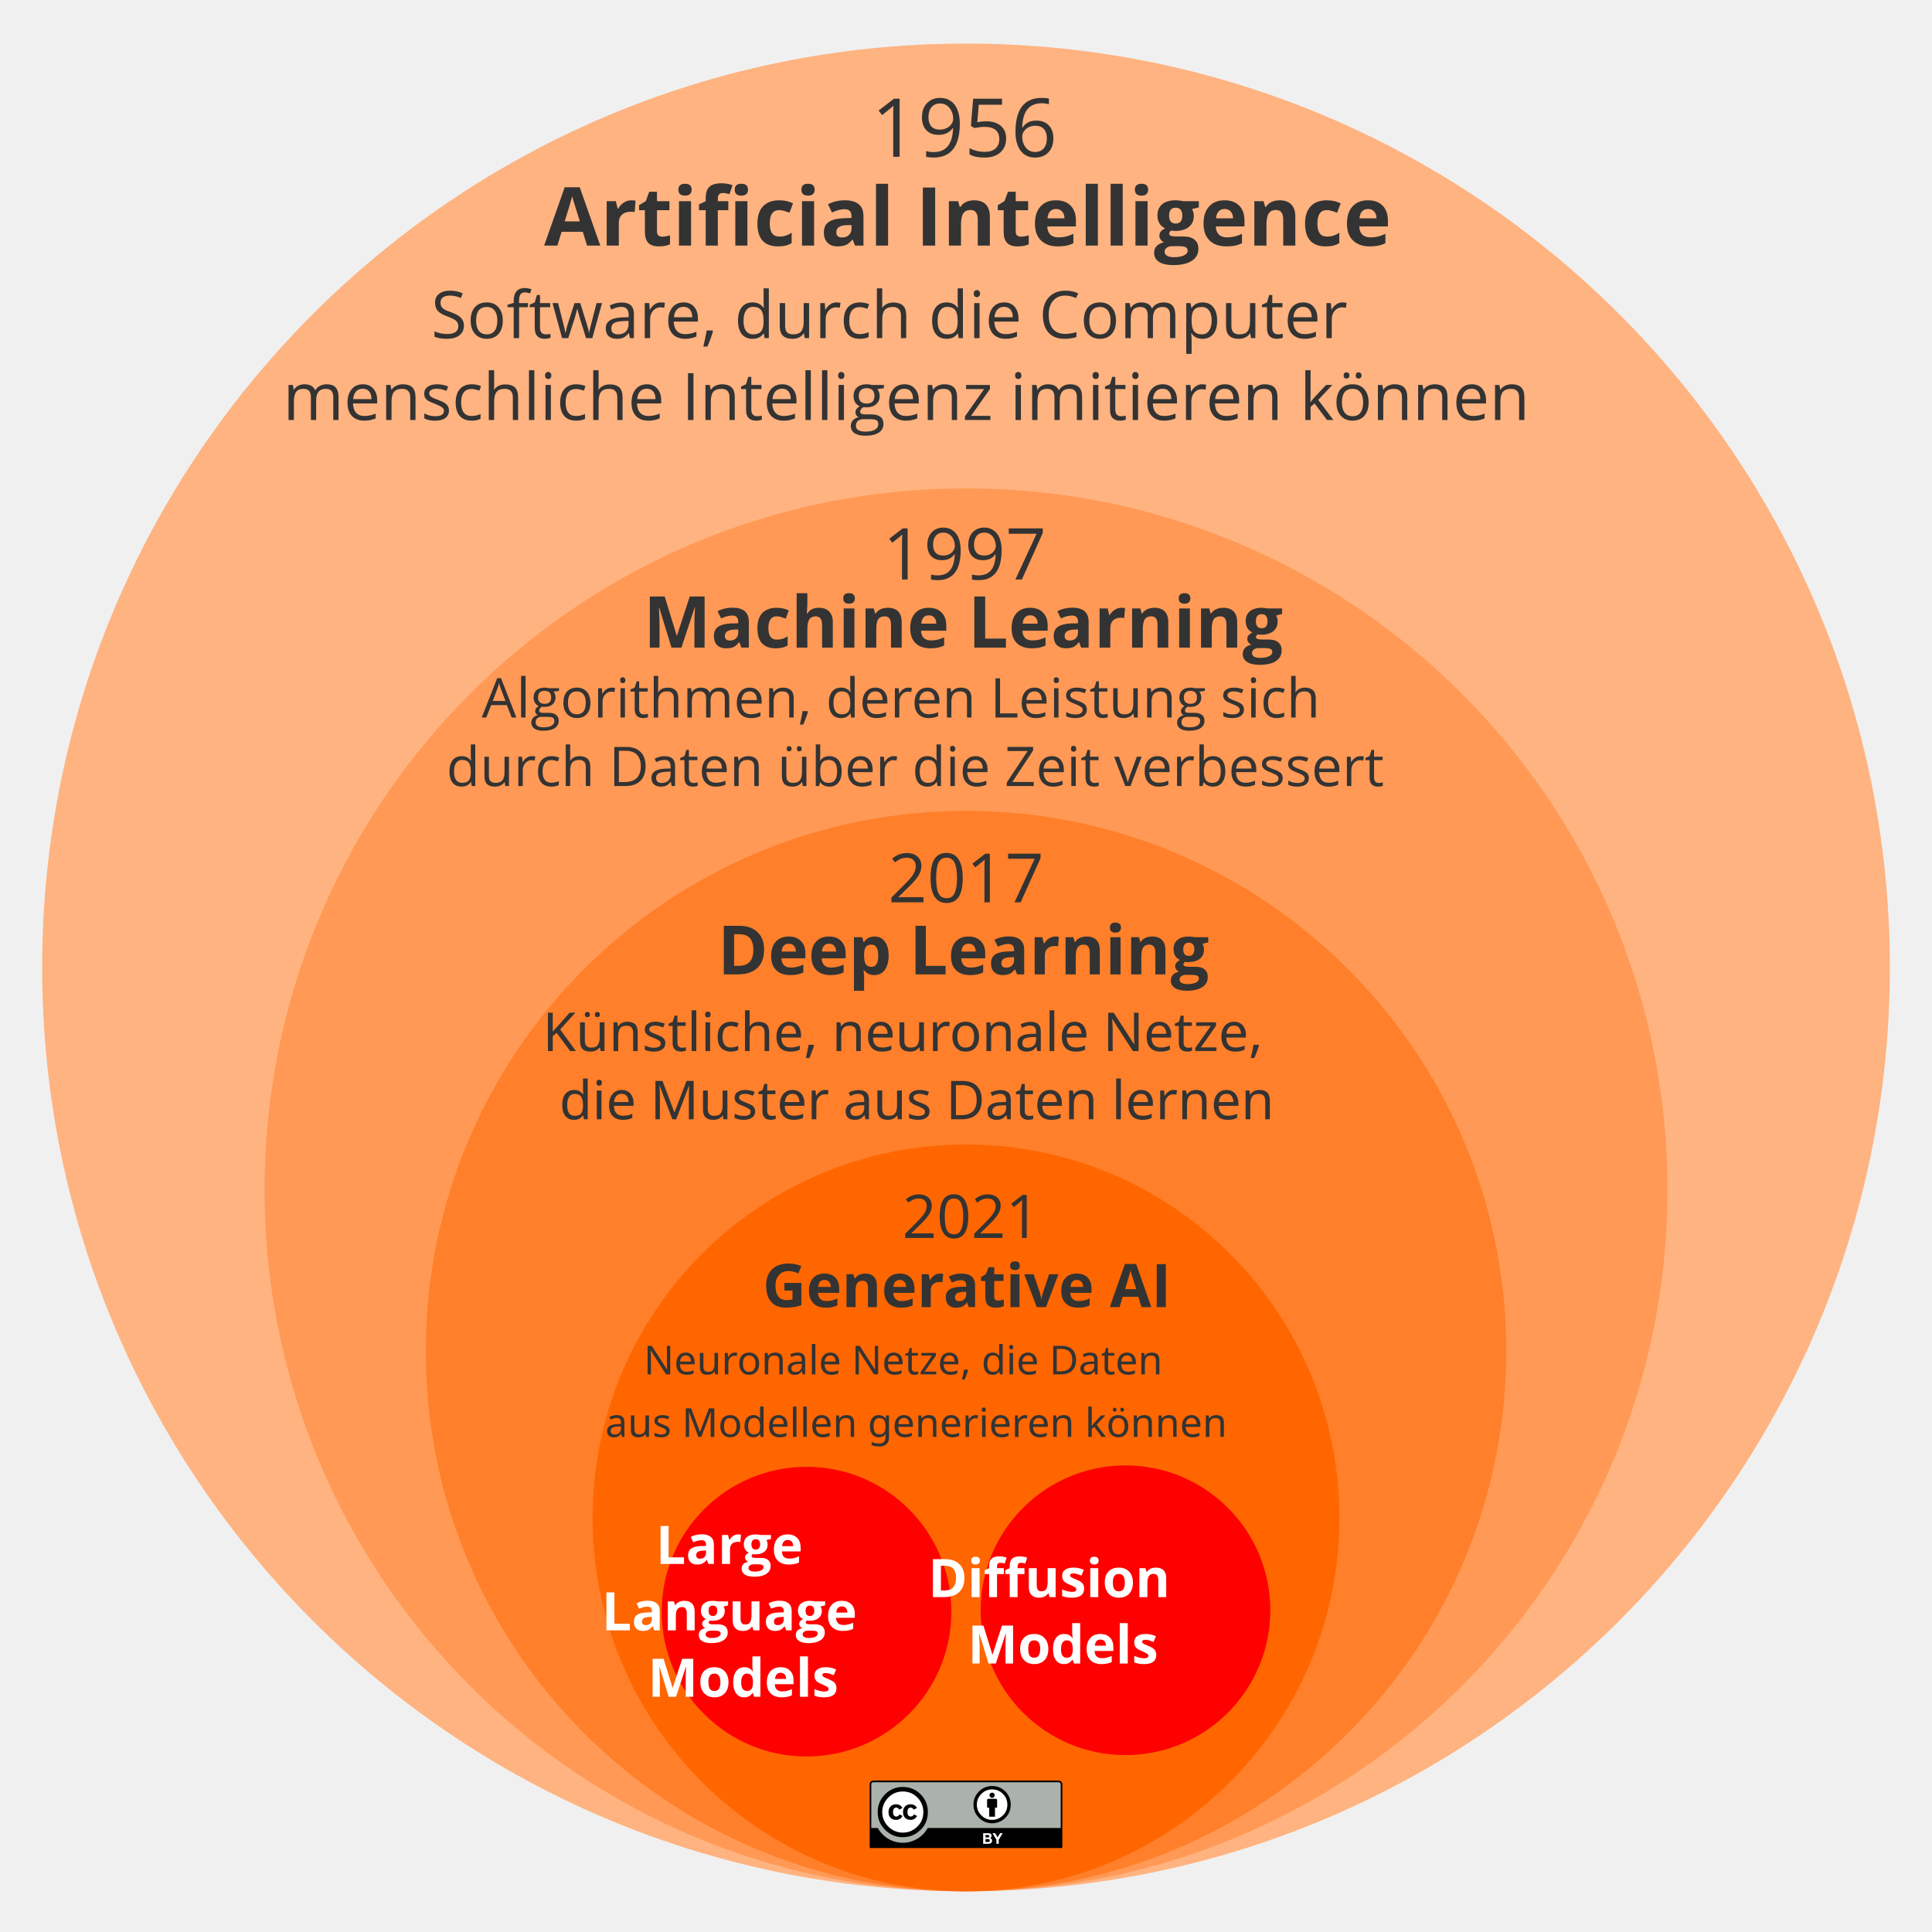
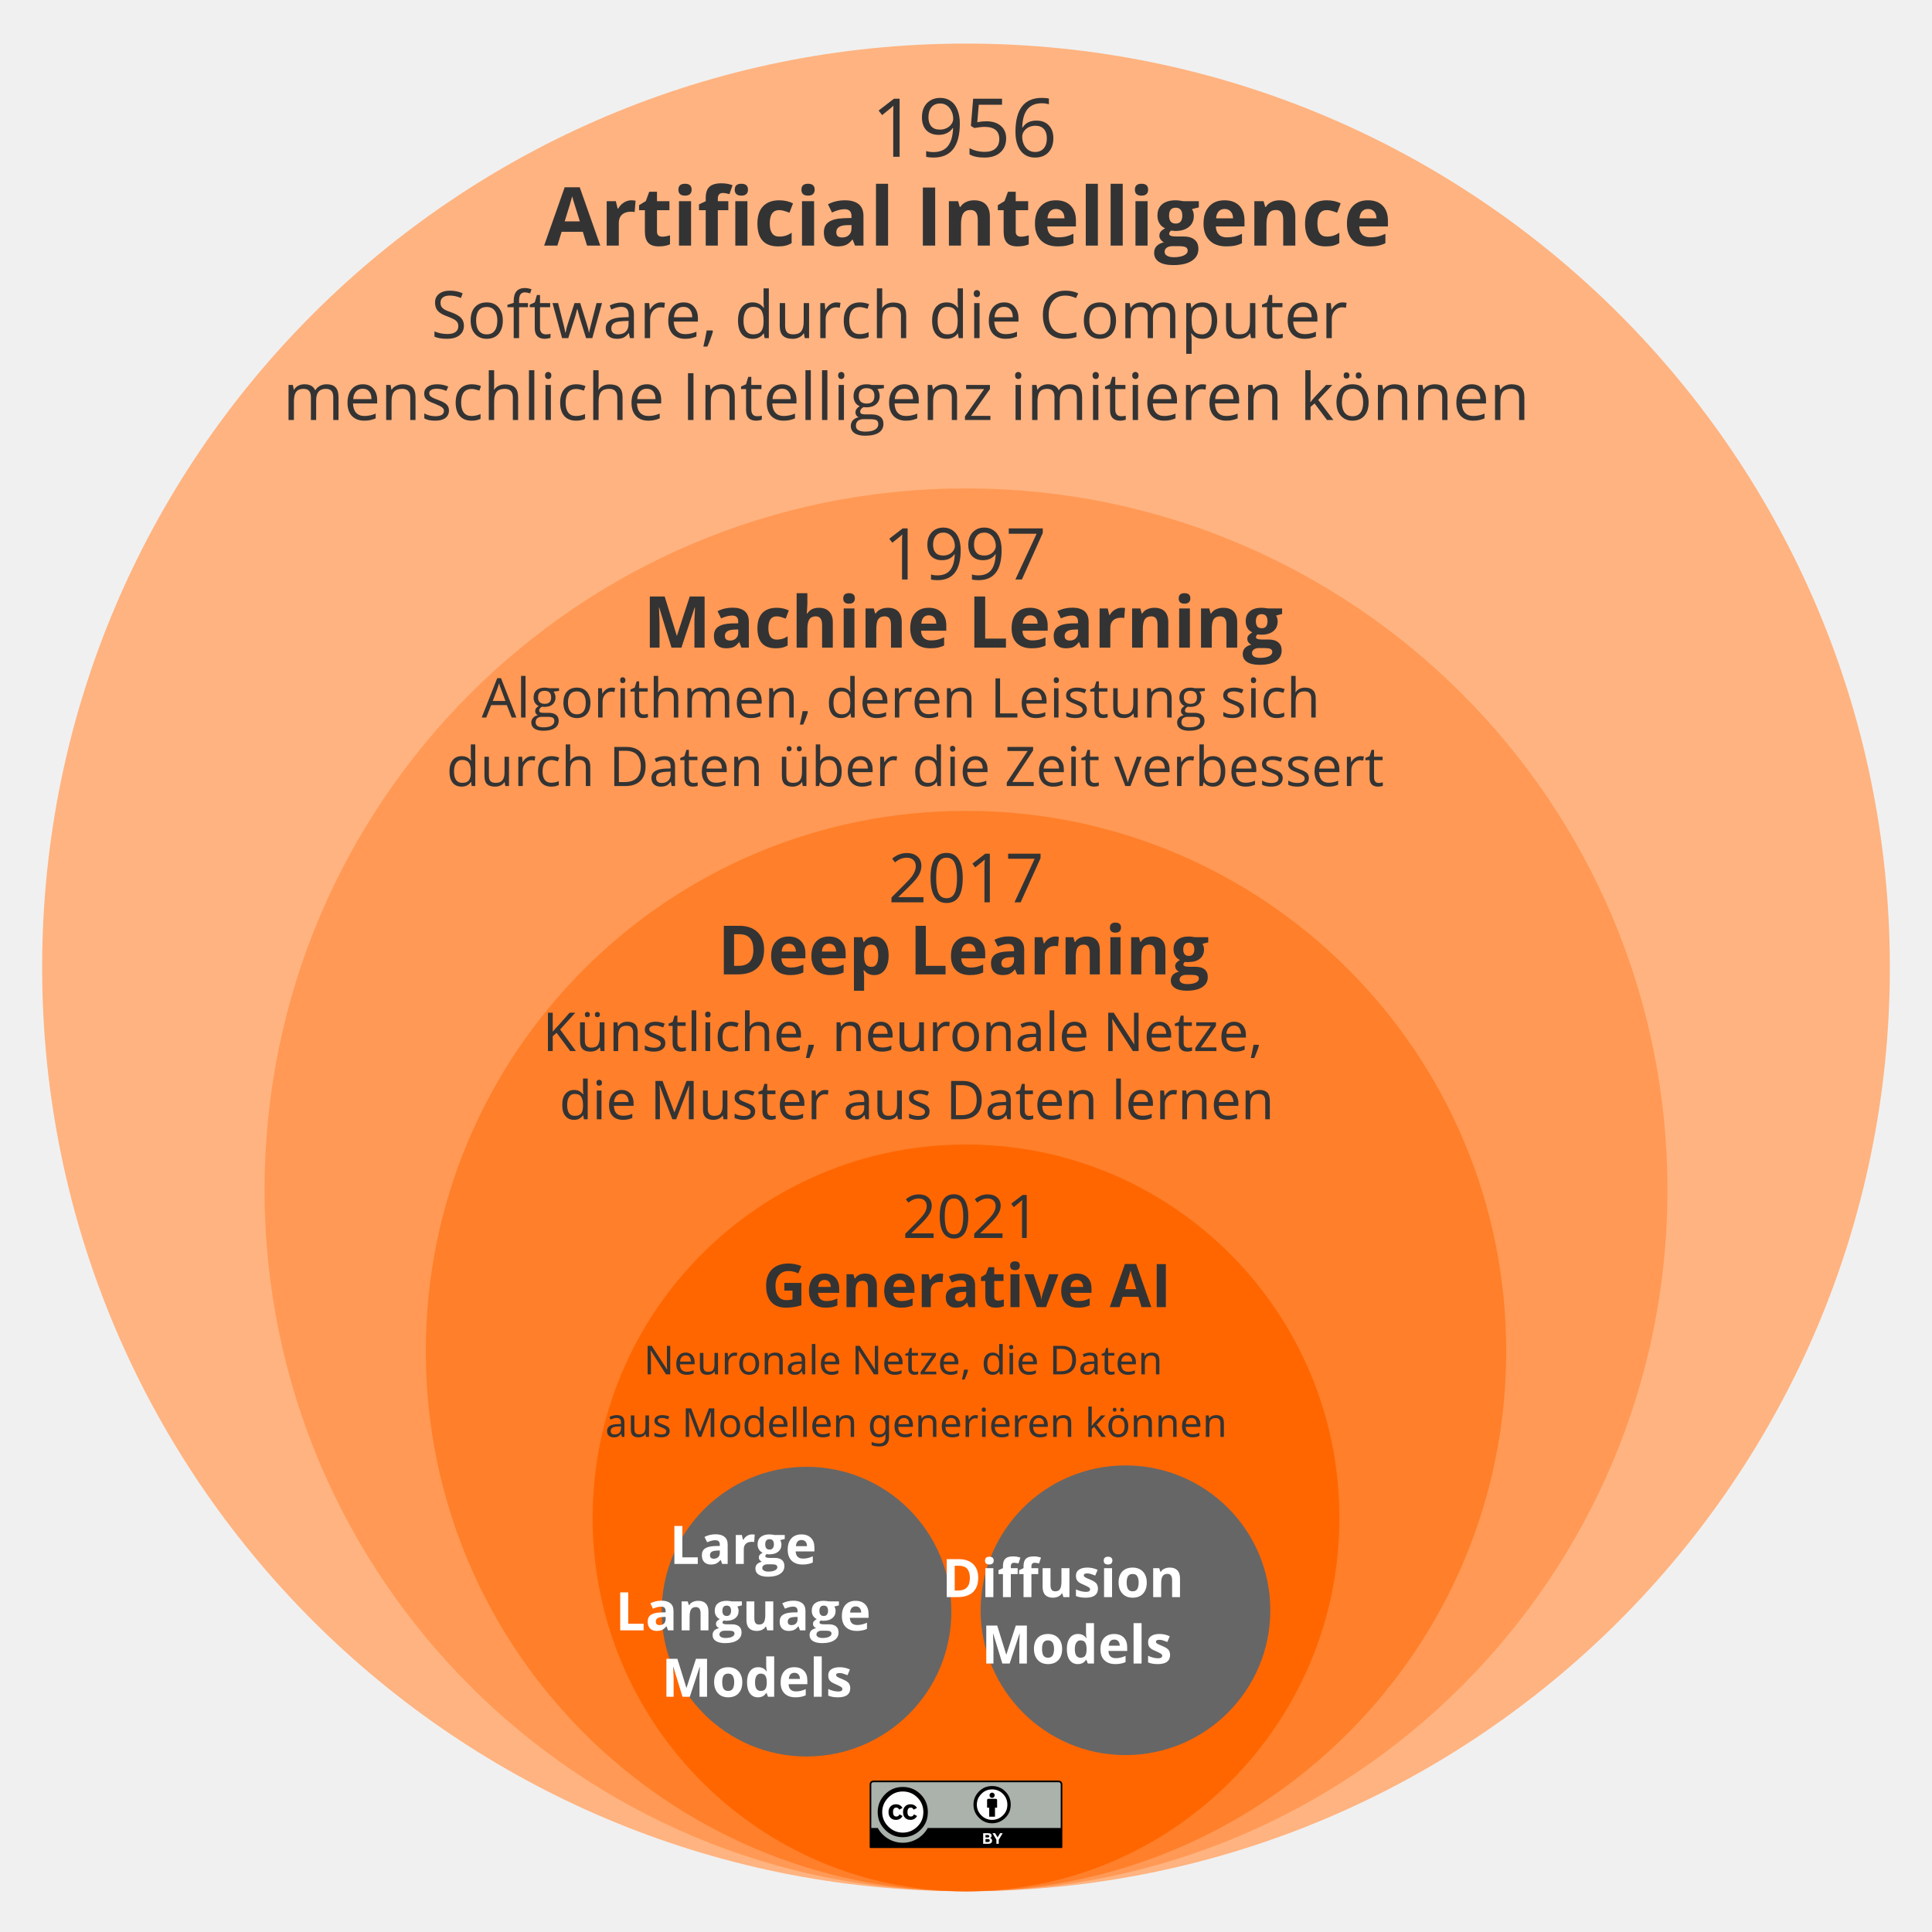
<svg xmlns="http://www.w3.org/2000/svg" width="1000" height="1000" viewBox="0 0 264.583 264.583" version="1.1" id="svg1" xml:space="preserve">
  <defs id="defs1" />
  <g id="layer1">
    <g id="g9">
      <circle style="fill:#ffb380;stroke:none;stroke-width:1.003;stroke-linejoin:round" id="path1" cx="132.292" cy="132.489" r="126.52" />
      <circle style="fill:#ff9955;stroke:none;stroke-width:0.762;stroke-linejoin:round" id="path1-2" cx="132.292" cy="162.948" r="96.061" />
      <circle style="fill:#ff7f2a;stroke:none;stroke-width:0.586;stroke-linejoin:round" id="path1-2-8" cx="132.292" cy="185.03" r="73.979" />
      <circle style="fill:#ff6600;stroke:none;stroke-width:0.405;stroke-linejoin:round" id="path1-2-8-6" cx="132.292" cy="207.874" r="51.135" />
      <text xml:space="preserve" style="font-style:normal;font-variant:normal;font-weight:bold;font-stretch:normal;font-size:11.145px;line-height:1.25;font-family:'Open Sans';-inkscape-font-specification:'Open Sans, Bold';font-variant-ligatures:normal;font-variant-caps:normal;font-variant-numeric:normal;font-variant-east-asian:normal;fill:#333333;fill-opacity:1;stroke:none;stroke-width:0.279" x="74.518" y="33.635" id="text1">
        <tspan id="tspan1" style="font-style:normal;font-variant:normal;font-weight:bold;font-stretch:normal;font-size:11.145px;font-family:'Open Sans';-inkscape-font-specification:'Open Sans, Bold';font-variant-ligatures:normal;font-variant-caps:normal;font-variant-numeric:normal;font-variant-east-asian:normal;fill:#333333;stroke-width:0.279" x="74.518" y="33.635">Artificial Intelligence</tspan>
      </text>
      <text xml:space="preserve" style="font-style:normal;font-variant:normal;font-weight:bold;font-stretch:normal;font-size:8.967px;line-height:1.25;font-family:'Open Sans';-inkscape-font-specification:'Open Sans, Bold';font-variant-ligatures:normal;font-variant-caps:normal;font-variant-numeric:normal;font-variant-east-asian:normal;fill:#333333;fill-opacity:1;stroke:none;stroke-width:0.224" x="132.268" y="46.308" id="text1-9">
        <tspan id="tspan1-6" style="font-style:normal;font-variant:normal;font-weight:normal;font-stretch:normal;font-size:8.967px;font-family:'Open Sans';-inkscape-font-specification:'Open Sans, Normal';font-variant-ligatures:normal;font-variant-caps:normal;font-variant-numeric:normal;font-variant-east-asian:normal;text-align:center;text-anchor:middle;fill:#333333;stroke-width:0.224" x="132.268" y="46.308">Software, durch die Computer</tspan>
        <tspan style="font-style:normal;font-variant:normal;font-weight:normal;font-stretch:normal;font-size:8.967px;font-family:'Open Sans';-inkscape-font-specification:'Open Sans, Normal';font-variant-ligatures:normal;font-variant-caps:normal;font-variant-numeric:normal;font-variant-east-asian:normal;text-align:center;text-anchor:middle;fill:#333333;stroke-width:0.224" x="132.268" y="57.517" id="tspan3">menschliche Intelligenz imitieren können</tspan>
      </text>
      <text xml:space="preserve" style="font-style:normal;font-variant:normal;font-weight:normal;font-stretch:normal;font-size:11.145px;line-height:1.25;font-family:'Open Sans';-inkscape-font-specification:'Open Sans, Normal';font-variant-ligatures:normal;font-variant-caps:normal;font-variant-numeric:normal;font-variant-east-asian:normal;fill:#333333;fill-opacity:1;stroke:none;stroke-width:0.279" x="119.307" y="21.467" id="text1-0">
        <tspan id="tspan1-5" style="font-style:normal;font-variant:normal;font-weight:normal;font-stretch:normal;font-size:11.145px;font-family:'Open Sans';-inkscape-font-specification:'Open Sans, Normal';font-variant-ligatures:normal;font-variant-caps:normal;font-variant-numeric:normal;font-variant-east-asian:normal;fill:#333333;stroke-width:0.279" x="119.307" y="21.467">1956</tspan>
      </text>
      <text xml:space="preserve" style="font-style:normal;font-variant:normal;font-weight:bold;font-stretch:normal;font-size:9.808px;line-height:1.25;font-family:'Open Sans';-inkscape-font-specification:'Open Sans, Bold';font-variant-ligatures:normal;font-variant-caps:normal;font-variant-numeric:normal;font-variant-east-asian:normal;fill:#333333;fill-opacity:1;stroke:none;stroke-width:0.245" x="88.119" y="88.69" id="text1-8">
        <tspan id="tspan1-4" style="font-style:normal;font-variant:normal;font-weight:bold;font-stretch:normal;font-size:9.808px;font-family:'Open Sans';-inkscape-font-specification:'Open Sans, Bold';font-variant-ligatures:normal;font-variant-caps:normal;font-variant-numeric:normal;font-variant-east-asian:normal;fill:#333333;stroke-width:0.245" x="88.119" y="88.69">Machine Learning</tspan>
      </text>
      <text xml:space="preserve" style="font-style:normal;font-variant:normal;font-weight:bold;font-stretch:normal;font-size:7.51px;line-height:1.25;font-family:'Open Sans';-inkscape-font-specification:'Open Sans, Bold';font-variant-ligatures:normal;font-variant-caps:normal;font-variant-numeric:normal;font-variant-east-asian:normal;fill:#333333;fill-opacity:1;stroke:none;stroke-width:0.188" x="132.16" y="98.261" id="text1-8-7">
        <tspan id="tspan1-4-6" style="font-style:normal;font-variant:normal;font-weight:normal;font-stretch:normal;font-size:7.51px;font-family:'Open Sans';-inkscape-font-specification:'Open Sans, Normal';font-variant-ligatures:normal;font-variant-caps:normal;font-variant-numeric:normal;font-variant-east-asian:normal;text-align:center;text-anchor:middle;fill:#333333;stroke-width:0.188" x="132.16" y="98.261">Algorithmen, deren Leistung sich</tspan>
        <tspan style="font-style:normal;font-variant:normal;font-weight:normal;font-stretch:normal;font-size:7.51px;font-family:'Open Sans';-inkscape-font-specification:'Open Sans, Normal';font-variant-ligatures:normal;font-variant-caps:normal;font-variant-numeric:normal;font-variant-east-asian:normal;text-align:center;text-anchor:middle;fill:#333333;stroke-width:0.188" x="132.16" y="107.649" id="tspan4">durch Daten über die Zeit verbessert</tspan>
      </text>
      <text xml:space="preserve" style="font-style:normal;font-variant:normal;font-weight:bold;font-stretch:normal;font-size:9.808px;line-height:1.25;font-family:'Open Sans';-inkscape-font-specification:'Open Sans, Bold';font-variant-ligatures:normal;font-variant-caps:normal;font-variant-numeric:normal;font-variant-east-asian:normal;fill:#333333;fill-opacity:1;stroke:none;stroke-width:0.245" x="120.875" y="79.359" id="text1-8-2">
        <tspan id="tspan1-4-0" style="font-style:normal;font-variant:normal;font-weight:normal;font-stretch:normal;font-size:9.808px;font-family:'Open Sans';-inkscape-font-specification:'Open Sans, Normal';font-variant-ligatures:normal;font-variant-caps:normal;font-variant-numeric:normal;font-variant-east-asian:normal;fill:#333333;stroke-width:0.245" x="120.875" y="79.359">1997</tspan>
      </text>
      <text xml:space="preserve" style="font-style:normal;font-variant:normal;font-weight:bold;font-stretch:normal;font-size:9.33px;line-height:1.25;font-family:'Open Sans';-inkscape-font-specification:'Open Sans, Bold';font-variant-ligatures:normal;font-variant-caps:normal;font-variant-numeric:normal;font-variant-east-asian:normal;fill:#333333;fill-opacity:1;stroke:none;stroke-width:0.233" x="98.28" y="133.443" id="text1-8-3">
        <tspan id="tspan1-4-1" style="font-style:normal;font-variant:normal;font-weight:bold;font-stretch:normal;font-size:9.33px;font-family:'Open Sans';-inkscape-font-specification:'Open Sans, Bold';font-variant-ligatures:normal;font-variant-caps:normal;font-variant-numeric:normal;font-variant-east-asian:normal;fill:#333333;stroke-width:0.233" x="98.28" y="133.443">Deep Learning</tspan>
      </text>
      <text xml:space="preserve" style="font-style:normal;font-variant:normal;font-weight:bold;font-stretch:normal;font-size:7.336px;line-height:1.25;font-family:'Open Sans';-inkscape-font-specification:'Open Sans, Bold';font-variant-ligatures:normal;font-variant-caps:normal;font-variant-numeric:normal;font-variant-east-asian:normal;fill:#333333;fill-opacity:1;stroke:none;stroke-width:0.183" x="132.215" y="143.939" id="text1-8-3-70">
        <tspan id="tspan1-4-1-7" style="font-style:normal;font-variant:normal;font-weight:normal;font-stretch:normal;font-size:7.336px;font-family:Sans;-inkscape-font-specification:'Sans, Normal';font-variant-ligatures:normal;font-variant-caps:normal;font-variant-numeric:normal;font-variant-east-asian:normal;text-align:center;text-anchor:middle;fill:#333333;stroke-width:0.183" x="132.215" y="143.939">Künstliche, neuronale Netze,</tspan>
        <tspan style="font-style:normal;font-variant:normal;font-weight:normal;font-stretch:normal;font-size:7.336px;font-family:Sans;-inkscape-font-specification:'Sans, Normal';font-variant-ligatures:normal;font-variant-caps:normal;font-variant-numeric:normal;font-variant-east-asian:normal;text-align:center;text-anchor:middle;fill:#333333;stroke-width:0.183" x="132.215" y="153.284" id="tspan5">die Muster aus Daten lernen</tspan>
      </text>
      <text xml:space="preserve" style="font-style:normal;font-variant:normal;font-weight:normal;font-stretch:normal;font-size:9.33px;line-height:1.25;font-family:'Open Sans';-inkscape-font-specification:'Open Sans, Normal';font-variant-ligatures:normal;font-variant-caps:normal;font-variant-numeric:normal;font-variant-east-asian:normal;fill:#333333;fill-opacity:1;stroke:none;stroke-width:0.233" x="121.632" y="123.57" id="text1-8-3-7">
        <tspan id="tspan1-4-1-2" style="font-style:normal;font-variant:normal;font-weight:normal;font-stretch:normal;font-size:9.33px;font-family:'Open Sans';-inkscape-font-specification:'Open Sans, Normal';font-variant-ligatures:normal;font-variant-caps:normal;font-variant-numeric:normal;font-variant-east-asian:normal;fill:#333333;stroke-width:0.233" x="121.632" y="123.57">2017</tspan>
      </text>
      <text xml:space="preserve" style="font-style:normal;font-variant:normal;font-weight:bold;font-stretch:normal;font-size:8.255px;line-height:1.25;font-family:'Open Sans';-inkscape-font-specification:'Open Sans, Bold';font-variant-ligatures:normal;font-variant-caps:normal;font-variant-numeric:normal;font-variant-east-asian:normal;fill:#333333;fill-opacity:1;stroke:none;stroke-width:0.206" x="104.434" y="179.002" id="text1-8-3-9">
        <tspan id="tspan1-4-1-3" style="font-style:normal;font-variant:normal;font-weight:bold;font-stretch:normal;font-size:8.255px;font-family:'Open Sans';-inkscape-font-specification:'Open Sans, Bold';font-variant-ligatures:normal;font-variant-caps:normal;font-variant-numeric:normal;font-variant-east-asian:normal;fill:#333333;stroke-width:0.206" x="104.434" y="179.002">Generative AI</tspan>
      </text>
-       <g id="g12" transform="translate(-6.064575)">
-         <circle style="fill:#ff0000;stroke:none;stroke-width:0.157;stroke-linejoin:round" id="path1-2-8-6-6" cx="116.516" cy="220.712" r="19.835" />
-         <circle style="fill:#ff0000;stroke:none;stroke-width:0.157;stroke-linejoin:round" id="path1-2-8-6-6-4" cx="160.196" cy="220.521" r="19.835" />
-         <text xml:space="preserve" style="font-style:normal;font-variant:normal;font-weight:bold;font-stretch:normal;font-size:7.276px;line-height:1.25;font-family:'Open Sans';-inkscape-font-specification:'Open Sans, Bold';font-variant-ligatures:normal;font-variant-caps:normal;font-variant-numeric:normal;font-variant-east-asian:normal;fill:#333333;fill-opacity:1;stroke:none;stroke-width:0.182" x="116.346" y="214.179" id="text1-8-3-9-7">
-           <tspan id="tspan1-4-1-3-23" style="font-style:normal;font-variant:normal;font-weight:bold;font-stretch:normal;font-size:7.276px;font-family:'Open Sans';-inkscape-font-specification:'Open Sans, Bold';font-variant-ligatures:normal;font-variant-caps:normal;font-variant-numeric:normal;font-variant-east-asian:normal;text-align:center;text-anchor:middle;fill:#ffffff;stroke-width:0.182" x="116.346" y="214.179">Large</tspan>
-           <tspan style="font-style:normal;font-variant:normal;font-weight:bold;font-stretch:normal;font-size:7.276px;font-family:'Open Sans';-inkscape-font-specification:'Open Sans, Bold';font-variant-ligatures:normal;font-variant-caps:normal;font-variant-numeric:normal;font-variant-east-asian:normal;text-align:center;text-anchor:middle;fill:#ffffff;stroke-width:0.182" x="116.346" y="223.273" id="tspan10">Language</tspan>
-           <tspan style="font-style:normal;font-variant:normal;font-weight:bold;font-stretch:normal;font-size:7.276px;font-family:'Open Sans';-inkscape-font-specification:'Open Sans, Bold';font-variant-ligatures:normal;font-variant-caps:normal;font-variant-numeric:normal;font-variant-east-asian:normal;text-align:center;text-anchor:middle;fill:#ffffff;stroke-width:0.182" x="116.346" y="232.368" id="tspan11">Models</tspan>
-         </text>
-         <text xml:space="preserve" style="font-style:normal;font-variant:normal;font-weight:bold;font-stretch:normal;font-size:7.276px;line-height:1.25;font-family:'Open Sans';-inkscape-font-specification:'Open Sans, Bold';font-variant-ligatures:normal;font-variant-caps:normal;font-variant-numeric:normal;font-variant-east-asian:normal;fill:#333333;fill-opacity:1;stroke:none;stroke-width:0.182" x="160.143" y="218.722" id="text1-8-3-9-7-7">
-           <tspan id="tspan1-4-1-3-23-9" style="font-style:normal;font-variant:normal;font-weight:bold;font-stretch:normal;font-size:7.276px;font-family:'Open Sans';-inkscape-font-specification:'Open Sans, Bold';font-variant-ligatures:normal;font-variant-caps:normal;font-variant-numeric:normal;font-variant-east-asian:normal;text-align:center;text-anchor:middle;fill:#ffffff;stroke-width:0.182" x="160.143" y="218.722">Diffusion</tspan>
-           <tspan style="font-style:normal;font-variant:normal;font-weight:bold;font-stretch:normal;font-size:7.276px;font-family:'Open Sans';-inkscape-font-specification:'Open Sans, Bold';font-variant-ligatures:normal;font-variant-caps:normal;font-variant-numeric:normal;font-variant-east-asian:normal;text-align:center;text-anchor:middle;fill:#ffffff;stroke-width:0.182" x="160.143" y="227.817" id="tspan11-3">Models</tspan>
-         </text>
-       </g>
+       <circle style="fill:#666666;stroke:none;stroke-width:0.157;stroke-linejoin:round" id="path1-2-8-6-6" cx="110.452" cy="220.712" r="19.835" />
+       <circle style="fill:#666666;stroke:none;stroke-width:0.157;stroke-linejoin:round" id="path1-2-8-6-6-4" cx="154.132" cy="220.521" r="19.835" />
+       <text xml:space="preserve" style="font-style:normal;font-variant:normal;font-weight:bold;font-stretch:normal;font-size:7.276px;line-height:1.25;font-family:'Open Sans';-inkscape-font-specification:'Open Sans, Bold';font-variant-ligatures:normal;font-variant-caps:normal;font-variant-numeric:normal;font-variant-east-asian:normal;fill:#333333;fill-opacity:1;stroke:none;stroke-width:0.182" x="110.281" y="214.179" id="text1-8-3-9-7">
+         <tspan id="tspan1-4-1-3-23" style="font-style:normal;font-variant:normal;font-weight:bold;font-stretch:normal;font-size:7.276px;font-family:'Open Sans';-inkscape-font-specification:'Open Sans, Bold';font-variant-ligatures:normal;font-variant-caps:normal;font-variant-numeric:normal;font-variant-east-asian:normal;text-align:center;text-anchor:middle;fill:#ffffff;stroke-width:0.182" x="110.281" y="214.179">Large</tspan>
+         <tspan style="font-style:normal;font-variant:normal;font-weight:bold;font-stretch:normal;font-size:7.276px;font-family:'Open Sans';-inkscape-font-specification:'Open Sans, Bold';font-variant-ligatures:normal;font-variant-caps:normal;font-variant-numeric:normal;font-variant-east-asian:normal;text-align:center;text-anchor:middle;fill:#ffffff;stroke-width:0.182" x="110.281" y="223.273" id="tspan10">Language</tspan>
+         <tspan style="font-style:normal;font-variant:normal;font-weight:bold;font-stretch:normal;font-size:7.276px;font-family:'Open Sans';-inkscape-font-specification:'Open Sans, Bold';font-variant-ligatures:normal;font-variant-caps:normal;font-variant-numeric:normal;font-variant-east-asian:normal;text-align:center;text-anchor:middle;fill:#ffffff;stroke-width:0.182" x="110.281" y="232.368" id="tspan11">Models</tspan>
+       </text>
+       <text xml:space="preserve" style="font-style:normal;font-variant:normal;font-weight:bold;font-stretch:normal;font-size:7.276px;line-height:1.25;font-family:'Open Sans';-inkscape-font-specification:'Open Sans, Bold';font-variant-ligatures:normal;font-variant-caps:normal;font-variant-numeric:normal;font-variant-east-asian:normal;fill:#333333;fill-opacity:1;stroke:none;stroke-width:0.182" x="154.079" y="218.722" id="text1-8-3-9-7-7">
+         <tspan id="tspan1-4-1-3-23-9" style="font-style:normal;font-variant:normal;font-weight:bold;font-stretch:normal;font-size:7.276px;font-family:'Open Sans';-inkscape-font-specification:'Open Sans, Bold';font-variant-ligatures:normal;font-variant-caps:normal;font-variant-numeric:normal;font-variant-east-asian:normal;text-align:center;text-anchor:middle;fill:#ffffff;stroke-width:0.182" x="154.079" y="218.722">Diffusion</tspan>
+         <tspan style="font-style:normal;font-variant:normal;font-weight:bold;font-stretch:normal;font-size:7.276px;font-family:'Open Sans';-inkscape-font-specification:'Open Sans, Bold';font-variant-ligatures:normal;font-variant-caps:normal;font-variant-numeric:normal;font-variant-east-asian:normal;text-align:center;text-anchor:middle;fill:#ffffff;stroke-width:0.182" x="154.079" y="227.817" id="tspan11-3">Models</tspan>
+       </text>
      <text xml:space="preserve" style="font-style:normal;font-variant:normal;font-weight:bold;font-stretch:normal;font-size:6.852px;line-height:1.25;font-family:'Open Sans';-inkscape-font-specification:'Open Sans, Bold';font-variant-ligatures:normal;font-variant-caps:normal;font-variant-numeric:normal;font-variant-east-asian:normal;fill:#333333;fill-opacity:1;stroke:none;stroke-width:0.171" x="131.701" y="188.215" id="text1-8-3-9-9">
        <tspan style="font-style:normal;font-variant:normal;font-weight:normal;font-stretch:normal;font-size:5.475px;font-family:Sans;-inkscape-font-specification:'Sans, Normal';font-variant-ligatures:normal;font-variant-caps:normal;font-variant-numeric:normal;font-variant-east-asian:normal;text-align:center;text-anchor:middle;fill:#333333;stroke-width:0.171" x="131.701" y="188.215" id="tspan9">Neuronale Netze, die Daten</tspan>
        <tspan style="font-style:normal;font-variant:normal;font-weight:normal;font-stretch:normal;font-size:5.475px;font-family:Sans;-inkscape-font-specification:'Sans, Normal';font-variant-ligatures:normal;font-variant-caps:normal;font-variant-numeric:normal;font-variant-east-asian:normal;text-align:center;text-anchor:middle;fill:#333333;stroke-width:0.171" x="131.701" y="196.78" id="tspan8">aus Modellen generieren können</tspan>
      </text>
      <text xml:space="preserve" style="font-style:normal;font-variant:normal;font-weight:bold;font-stretch:normal;font-size:8.255px;line-height:1.25;font-family:'Open Sans';-inkscape-font-specification:'Open Sans, Bold';font-variant-ligatures:normal;font-variant-caps:normal;font-variant-numeric:normal;font-variant-east-asian:normal;fill:#333333;fill-opacity:1;stroke:none;stroke-width:0.206" x="123.569" y="169.535" id="text1-8-3-9-6">
        <tspan id="tspan1-4-1-3-2" style="font-style:normal;font-variant:normal;font-weight:normal;font-stretch:normal;font-size:8.255px;font-family:'Open Sans';-inkscape-font-specification:'Open Sans, Normal';font-variant-ligatures:normal;font-variant-caps:normal;font-variant-numeric:normal;font-variant-east-asian:normal;fill:#333333;stroke-width:0.206" x="123.569" y="169.535">2021</tspan>
      </text>
      <g transform="matrix(0.2185153,0,0,0.2184927,80.02671,243.8497)" id="g260">
        <path id="path3817_1_" nodetypes="ccccccc" d="m 181.966,0.511 114.064,0.203 c 1.594,0 3.018,-0.236 3.018,3.181 l -0.14,37.567 H 179.087 V 3.754 c 0,-1.685 0.163,-3.244 2.878,-3.244 z" style="fill:#aab2ab" />
        <path d="m 297.296,0 h -116.229 c -1.247,0 -2.261,1.014 -2.261,2.261 v 39.497 c 0,0.282 0.229,0.51 0.511,0.51 h 119.73 c 0.282,0 0.511,-0.229 0.511,-0.51 V 2.261 C 299.558,1.014 298.543,0 297.296,0 Z M 181.067,1.021 h 116.229 c 0.684,0 1.24,0.556 1.24,1.239 0,0 0,15.948 0,27.45 h -83.344 c -3.045,5.506 -8.911,9.244 -15.644,9.244 -6.735,0 -12.6,-3.735 -15.644,-9.244 h -4.078 c 0,-11.501 0,-27.45 0,-27.45 1e-5,-0.684 0.556,-1.239 1.24,-1.239 z" id="path263" />
        <g enable-background="new    " id="g265">
          <path d="m 253.078,32.956 c 0.317,0 0.607,0.028 0.87,0.084 0.262,0.056 0.485,0.147 0.673,0.275 0.187,0.127 0.332,0.297 0.435,0.508 0.103,0.212 0.154,0.473 0.154,0.784 0,0.336 -0.076,0.615 -0.229,0.839 -0.152,0.225 -0.379,0.407 -0.678,0.551 0.412,0.118 0.72,0.325 0.923,0.621 0.203,0.296 0.305,0.652 0.305,1.069 0,0.336 -0.065,0.627 -0.196,0.873 -0.131,0.245 -0.308,0.446 -0.528,0.602 -0.222,0.156 -0.475,0.271 -0.758,0.346 -0.284,0.075 -0.575,0.112 -0.875,0.112 H 249.936 v -6.664 h 3.142 z m -0.188,2.695 c 0.262,0 0.477,-0.062 0.646,-0.187 0.168,-0.124 0.252,-0.325 0.252,-0.604 0,-0.155 -0.028,-0.283 -0.084,-0.382 -0.057,-0.1 -0.131,-0.177 -0.225,-0.233 -0.094,-0.056 -0.201,-0.095 -0.322,-0.116 -0.121,-0.021 -0.248,-0.032 -0.378,-0.032 h -1.374 v 1.555 z m 0.086,2.828 c 0.144,0 0.28,-0.014 0.411,-0.042 0.131,-0.028 0.246,-0.075 0.347,-0.14 0.1,-0.065 0.179,-0.154 0.238,-0.267 0.06,-0.111 0.089,-0.255 0.089,-0.429 0,-0.342 -0.097,-0.586 -0.29,-0.732 -0.193,-0.146 -0.449,-0.219 -0.767,-0.219 h -1.6 v 1.828 z" id="path267" style="fill:#ffffff" />
          <path d="m 255.789,32.956 h 1.644 l 1.561,2.632 1.551,-2.632 h 1.634 l -2.474,4.106 v 2.558 h -1.469 v -2.595 z" id="path269" style="fill:#ffffff" />
        </g>
        <g id="g5908_1_" transform="matrix(0.872921,0,0,0.872921,50.12536,143.2144)">
          <path id="path5906_1_" cx="296.354" ry="22.94" cy="264.358" type="arc" rx="22.94" d="m 186.901,-141.46 c 0.006,8.681 -7.028,15.722 -15.708,15.727 -8.68,0.006 -15.722,-7.027 -15.727,-15.708 0,-0.006 0,-0.012 0,-0.019 -0.005,-8.681 7.028,-15.722 15.708,-15.727 8.681,-0.006 15.722,7.027 15.727,15.708 0,0.006 0,0.012 0,0.018 z" style="fill:#ffffff" />
          <g id="g5706_1_" transform="translate(-289.6157,99.0653)">
            <path id="path5708_1_" d="m 473.576,-253.328 c 3.485,3.485 5.228,7.754 5.228,12.802 0,5.049 -1.713,9.272 -5.138,12.668 -3.635,3.577 -7.932,5.364 -12.889,5.364 -4.898,0 -9.12,-1.773 -12.665,-5.32 -3.546,-3.546 -5.318,-7.783 -5.318,-12.713 0,-4.929 1.773,-9.196 5.318,-12.802 3.455,-3.487 7.677,-5.229 12.665,-5.229 5.048,-10e-6 9.314,1.743 12.799,5.229 z m -23.118,2.345 c -2.947,2.976 -4.42,6.463 -4.42,10.462 0,3.998 1.458,7.455 4.374,10.371 2.917,2.917 6.388,4.374 10.417,4.374 4.029,0 7.53,-1.472 10.507,-4.418 2.826,-2.736 4.239,-6.177 4.239,-10.326 0,-4.118 -1.436,-7.613 -4.308,-10.485 -2.871,-2.871 -6.35,-4.307 -10.438,-4.307 -4.088,1e-5 -7.546,1.443 -10.372,4.329 z m 7.754,8.703 c -0.45,-0.982 -1.124,-1.473 -2.023,-1.473 -1.589,0 -2.383,1.07 -2.383,3.209 0,2.14 0.794,3.208 2.383,3.208 1.049,0 1.799,-0.521 2.249,-1.565 l 2.203,1.173 c -1.05,1.865 -2.625,2.798 -4.725,2.798 -1.62,0 -2.918,-0.497 -3.892,-1.489 -0.976,-0.993 -1.463,-2.363 -1.463,-4.109 0,-1.715 0.502,-3.077 1.507,-4.085 1.005,-1.009 2.257,-1.513 3.758,-1.513 2.22,0 3.81,0.875 4.771,2.623 z m 10.363,0 c -0.451,-0.982 -1.111,-1.473 -1.982,-1.473 -1.621,0 -2.432,1.07 -2.432,3.209 0,2.14 0.811,3.208 2.432,3.208 1.051,0 1.787,-0.521 2.207,-1.565 l 2.252,1.173 c -1.048,1.865 -2.621,2.798 -4.718,2.798 -1.618,0 -2.913,-0.497 -3.886,-1.489 -0.972,-0.993 -1.459,-2.363 -1.459,-4.109 0,-1.715 0.494,-3.077 1.483,-4.085 0.988,-1.009 2.245,-1.513 3.773,-1.513 2.216,0 3.804,0.875 4.761,2.623 z" />
          </g>
        </g>
        <g id="g275">
          <circle cx="255.551" cy="15.313" r="10.807" id="circle277" style="fill:#ffffff" />
          <g id="g279">
            <path d="m 258.678,12.187 c 0,-0.416 -0.338,-0.754 -0.753,-0.754 h -4.773 c -0.415,0 -0.753,0.337 -0.753,0.754 v 4.773 h 1.331 v 5.652 h 3.617 v -5.652 h 1.331 v -4.773 z" id="path281" />
            <circle cx="255.539" cy="9.172" r="1.633" id="circle283" />
          </g>
          <path clip-rule="evenodd" d="m 255.524,3.407 c -3.232,0 -5.969,1.128 -8.208,3.384 -2.298,2.333 -3.446,5.096 -3.446,8.285 0,3.189 1.148,5.932 3.446,8.227 2.298,2.294 5.034,3.442 8.208,3.442 3.213,0 5.998,-1.156 8.354,-3.471 2.22,-2.197 3.33,-4.93 3.33,-8.197 0,-3.268 -1.13,-6.029 -3.388,-8.285 -2.26,-2.256 -5.024,-3.384 -8.296,-3.384 z m 0.029,2.1 c 2.648,0 4.897,0.934 6.747,2.801 1.869,1.847 2.804,4.103 2.804,6.768 0,2.684 -0.915,4.911 -2.745,6.68 -1.929,1.906 -4.196,2.859 -6.806,2.859 -2.61,0 -4.859,-0.943 -6.747,-2.83 -1.89,-1.887 -2.833,-4.123 -2.833,-6.709 0,-2.587 0.954,-4.842 2.862,-6.768 1.83,-1.867 4.069,-2.801 6.718,-2.801 z" id="path285" style="fill-rule:evenodd" />
        </g>
      </g>
    </g>
    <text xml:space="preserve" style="font-style:normal;font-weight:normal;font-size:10.583px;line-height:1.25;font-family:sans-serif;fill:#000000;fill-opacity:1;stroke:none;stroke-width:0.265" x="324.644" y="149.49" id="text2">
      <tspan id="tspan2" style="stroke-width:0.265" x="324.644" y="149.49"> </tspan>
    </text>
  </g>
</svg>
